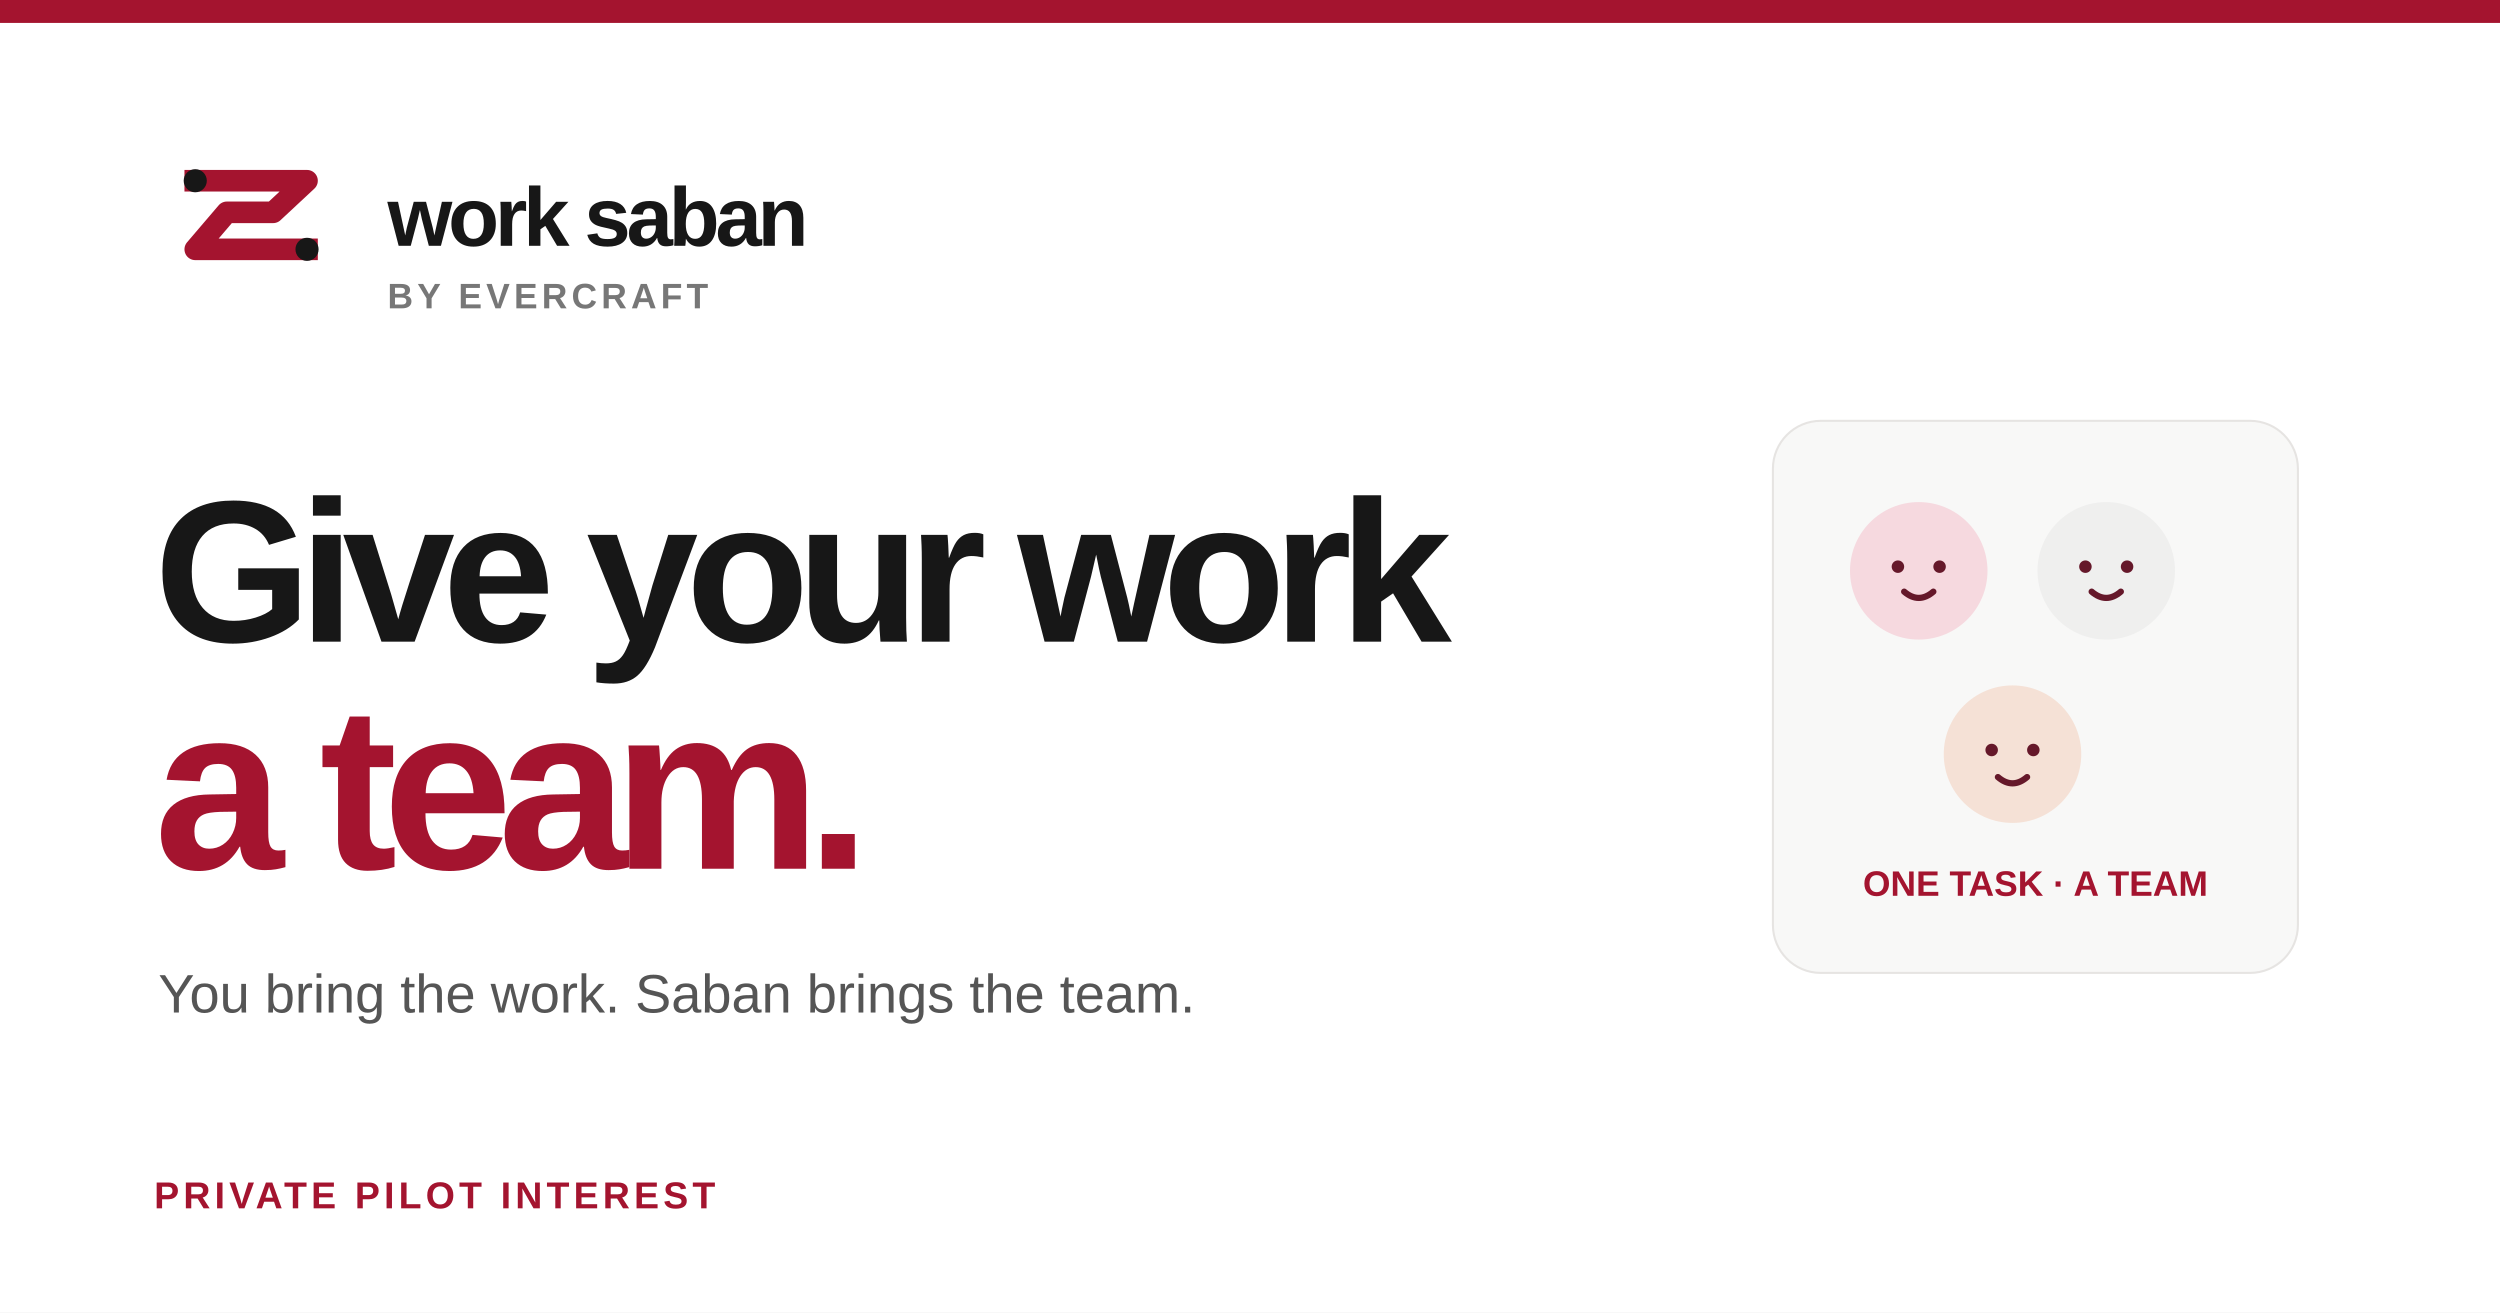
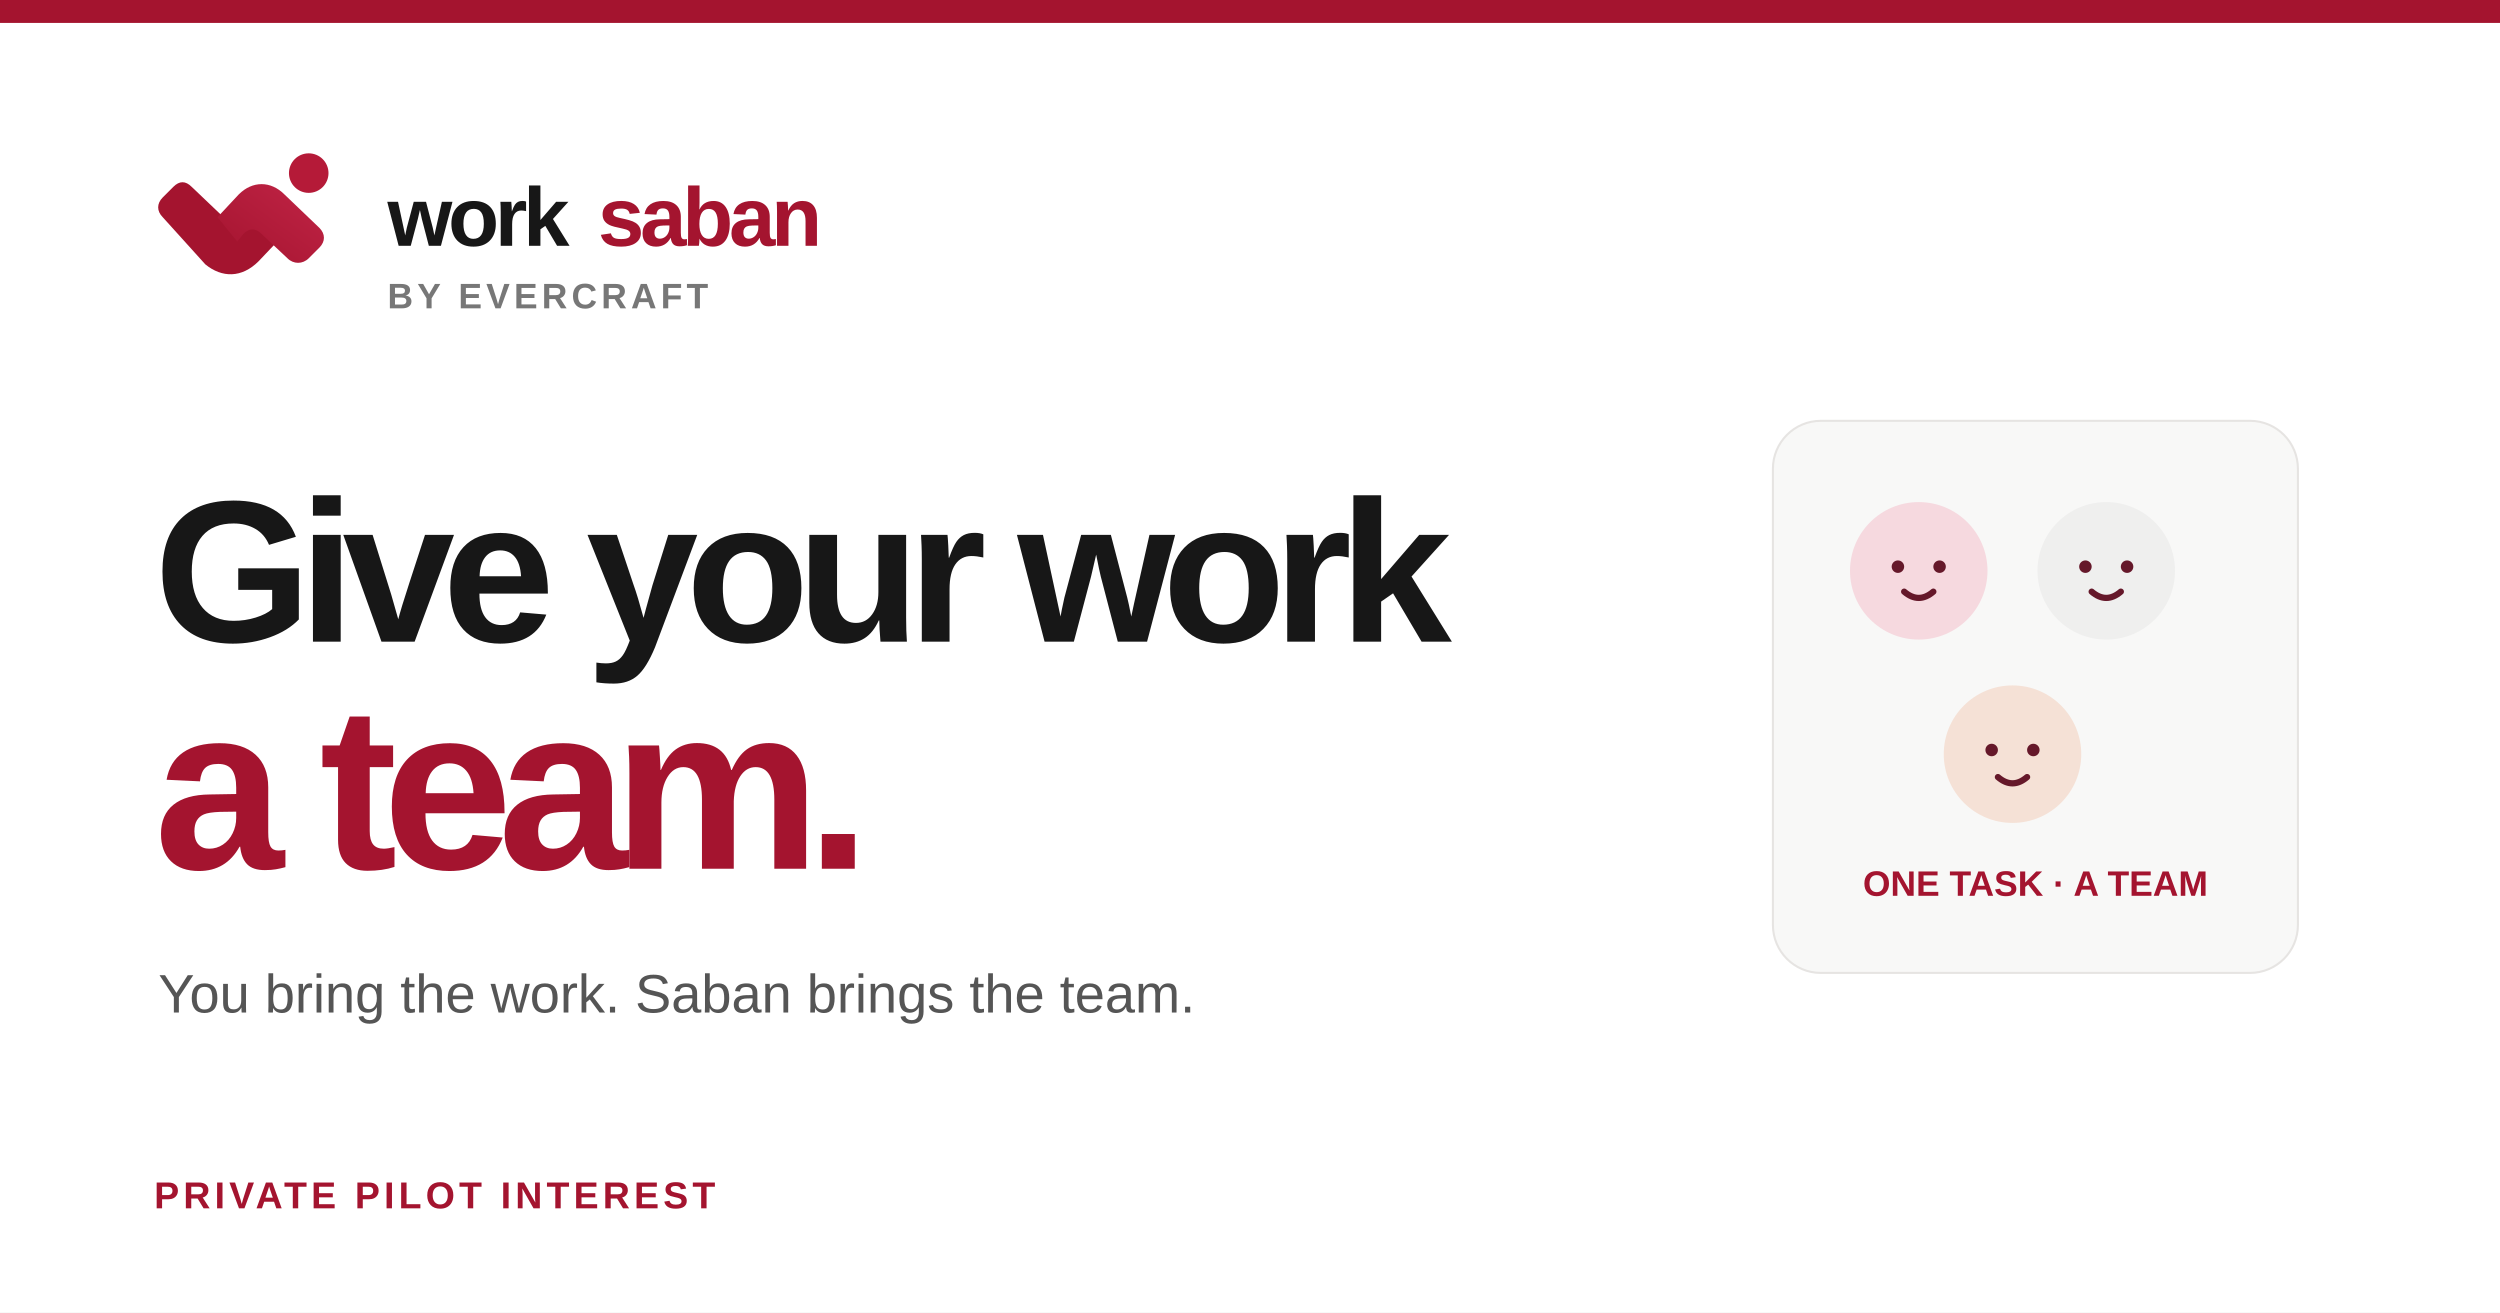
<svg xmlns="http://www.w3.org/2000/svg" viewBox="0 0 1200 630" role="img" aria-labelledby="title desc">
  <rect width="1200" height="630" fill="#FFFFFF" />
  <path d="M0 0H1200V11H0Z" fill="#A4142F" />
-   <g transform="translate(73 59) scale(.37)">
-     <rect width="256" height="256" rx="48" fill="#FFFFFF" />
-     <path d="M56 75H201L157 116H97L56 164H201" fill="none" stroke="#A4142F" stroke-width="28" stroke-linejoin="round" stroke-linecap="square" />
-     <circle cx="56" cy="75" r="15" fill="#171717" />
-     <circle cx="201" cy="164" r="15" fill="#171717" />
+   <defs>
+     <linearGradient id="social-flow" x1="0" y1="1" x2="1" y2="0">
+       <stop offset="0" stop-color="#A4142F" />
+       <stop offset="1" stop-color="#C12446" />
+     </linearGradient>
+   </defs>
+   <g transform="translate(73 59) scale(.73)">
+     <g transform="translate(0 13)">
+       <path fill="#A4142F" d="M7 49C3 45 3 40 7 36L14 29C18 25 22 25 26 29L47 49C51 53 55 53 59 49L69 40L89 58L70 78C59 89 46 89 35 80Z" />
+       <path fill="url(#social-flow)" d="M43 49L57 34C66 25 78 25 87 34L110 56C114 60 114 65 110 69L103 76C99 80 93 80 89 76L72 60C68 56 64 56 60 60L56 65Z" />
+       <circle cx="103" cy="20" r="13" fill="#B51A38" />
+     </g>
  </g>
-   <text x="186" y="118" font-family="Arial,Helvetica,sans-serif" fill="#171717" font-size="40" font-weight="800" letter-spacing="-2">work saban</text>
+   <text x="186" y="118" font-family="Arial,Helvetica,sans-serif" fill="#171717" font-size="40" font-weight="800" letter-spacing="-2">work</text>
+   <text x="287" y="118" font-family="Arial,Helvetica,sans-serif" fill="#A4142F" font-size="40" font-weight="800" letter-spacing="-2">saban</text>
  <text x="186" y="148" font-family="Arial,Helvetica,sans-serif" fill="#777777" font-size="17" font-weight="700" letter-spacing="2">BY EVERCRAFT</text>
  <text x="74" y="308" font-family="Arial,Helvetica,sans-serif" fill="#171717" font-size="97" font-weight="800" letter-spacing="-6">Give your work</text>
  <text x="74" y="417" font-family="Arial,Helvetica,sans-serif" fill="#A4142F" font-size="112" font-weight="800" letter-spacing="-7">a team.</text>
  <text x="76" y="486" font-family="Arial,Helvetica,sans-serif" fill="#555555" font-size="26">You bring the work. Saban brings the team.</text>
  <g transform="translate(851 202)">
    <rect width="252" height="265" rx="23" fill="#F8F8F7" stroke="#E6E4E2" />
    <circle cx="70" cy="72" r="33" fill="#F6D9DF" />
    <circle cx="160" cy="72" r="33" fill="#EFEFEE" />
    <circle cx="115" cy="160" r="33" fill="#F5E1D6" />
    <g fill="#65182A">
      <circle cx="60" cy="70" r="3" />
      <circle cx="80" cy="70" r="3" />
      <circle cx="150" cy="70" r="3" />
      <circle cx="170" cy="70" r="3" />
      <circle cx="105" cy="158" r="3" />
      <circle cx="125" cy="158" r="3" />
    </g>
    <g stroke="#65182A" stroke-width="3" fill="none" stroke-linecap="round">
      <path d="M63 82Q70 88 77 82" />
      <path d="M153 82Q160 88 167 82" />
      <path d="M108 171Q115 177 122 171" />
    </g>
    <text x="126" y="228" text-anchor="middle" font-family="Arial,Helvetica,sans-serif" fill="#A4142F" font-size="17" font-weight="700">ONE TASK · A TEAM</text>
  </g>
  <text x="74" y="580" font-family="Arial,Helvetica,sans-serif" fill="#A4142F" font-size="18" letter-spacing="2" font-weight="800">PRIVATE PILOT INTEREST</text>
</svg>
